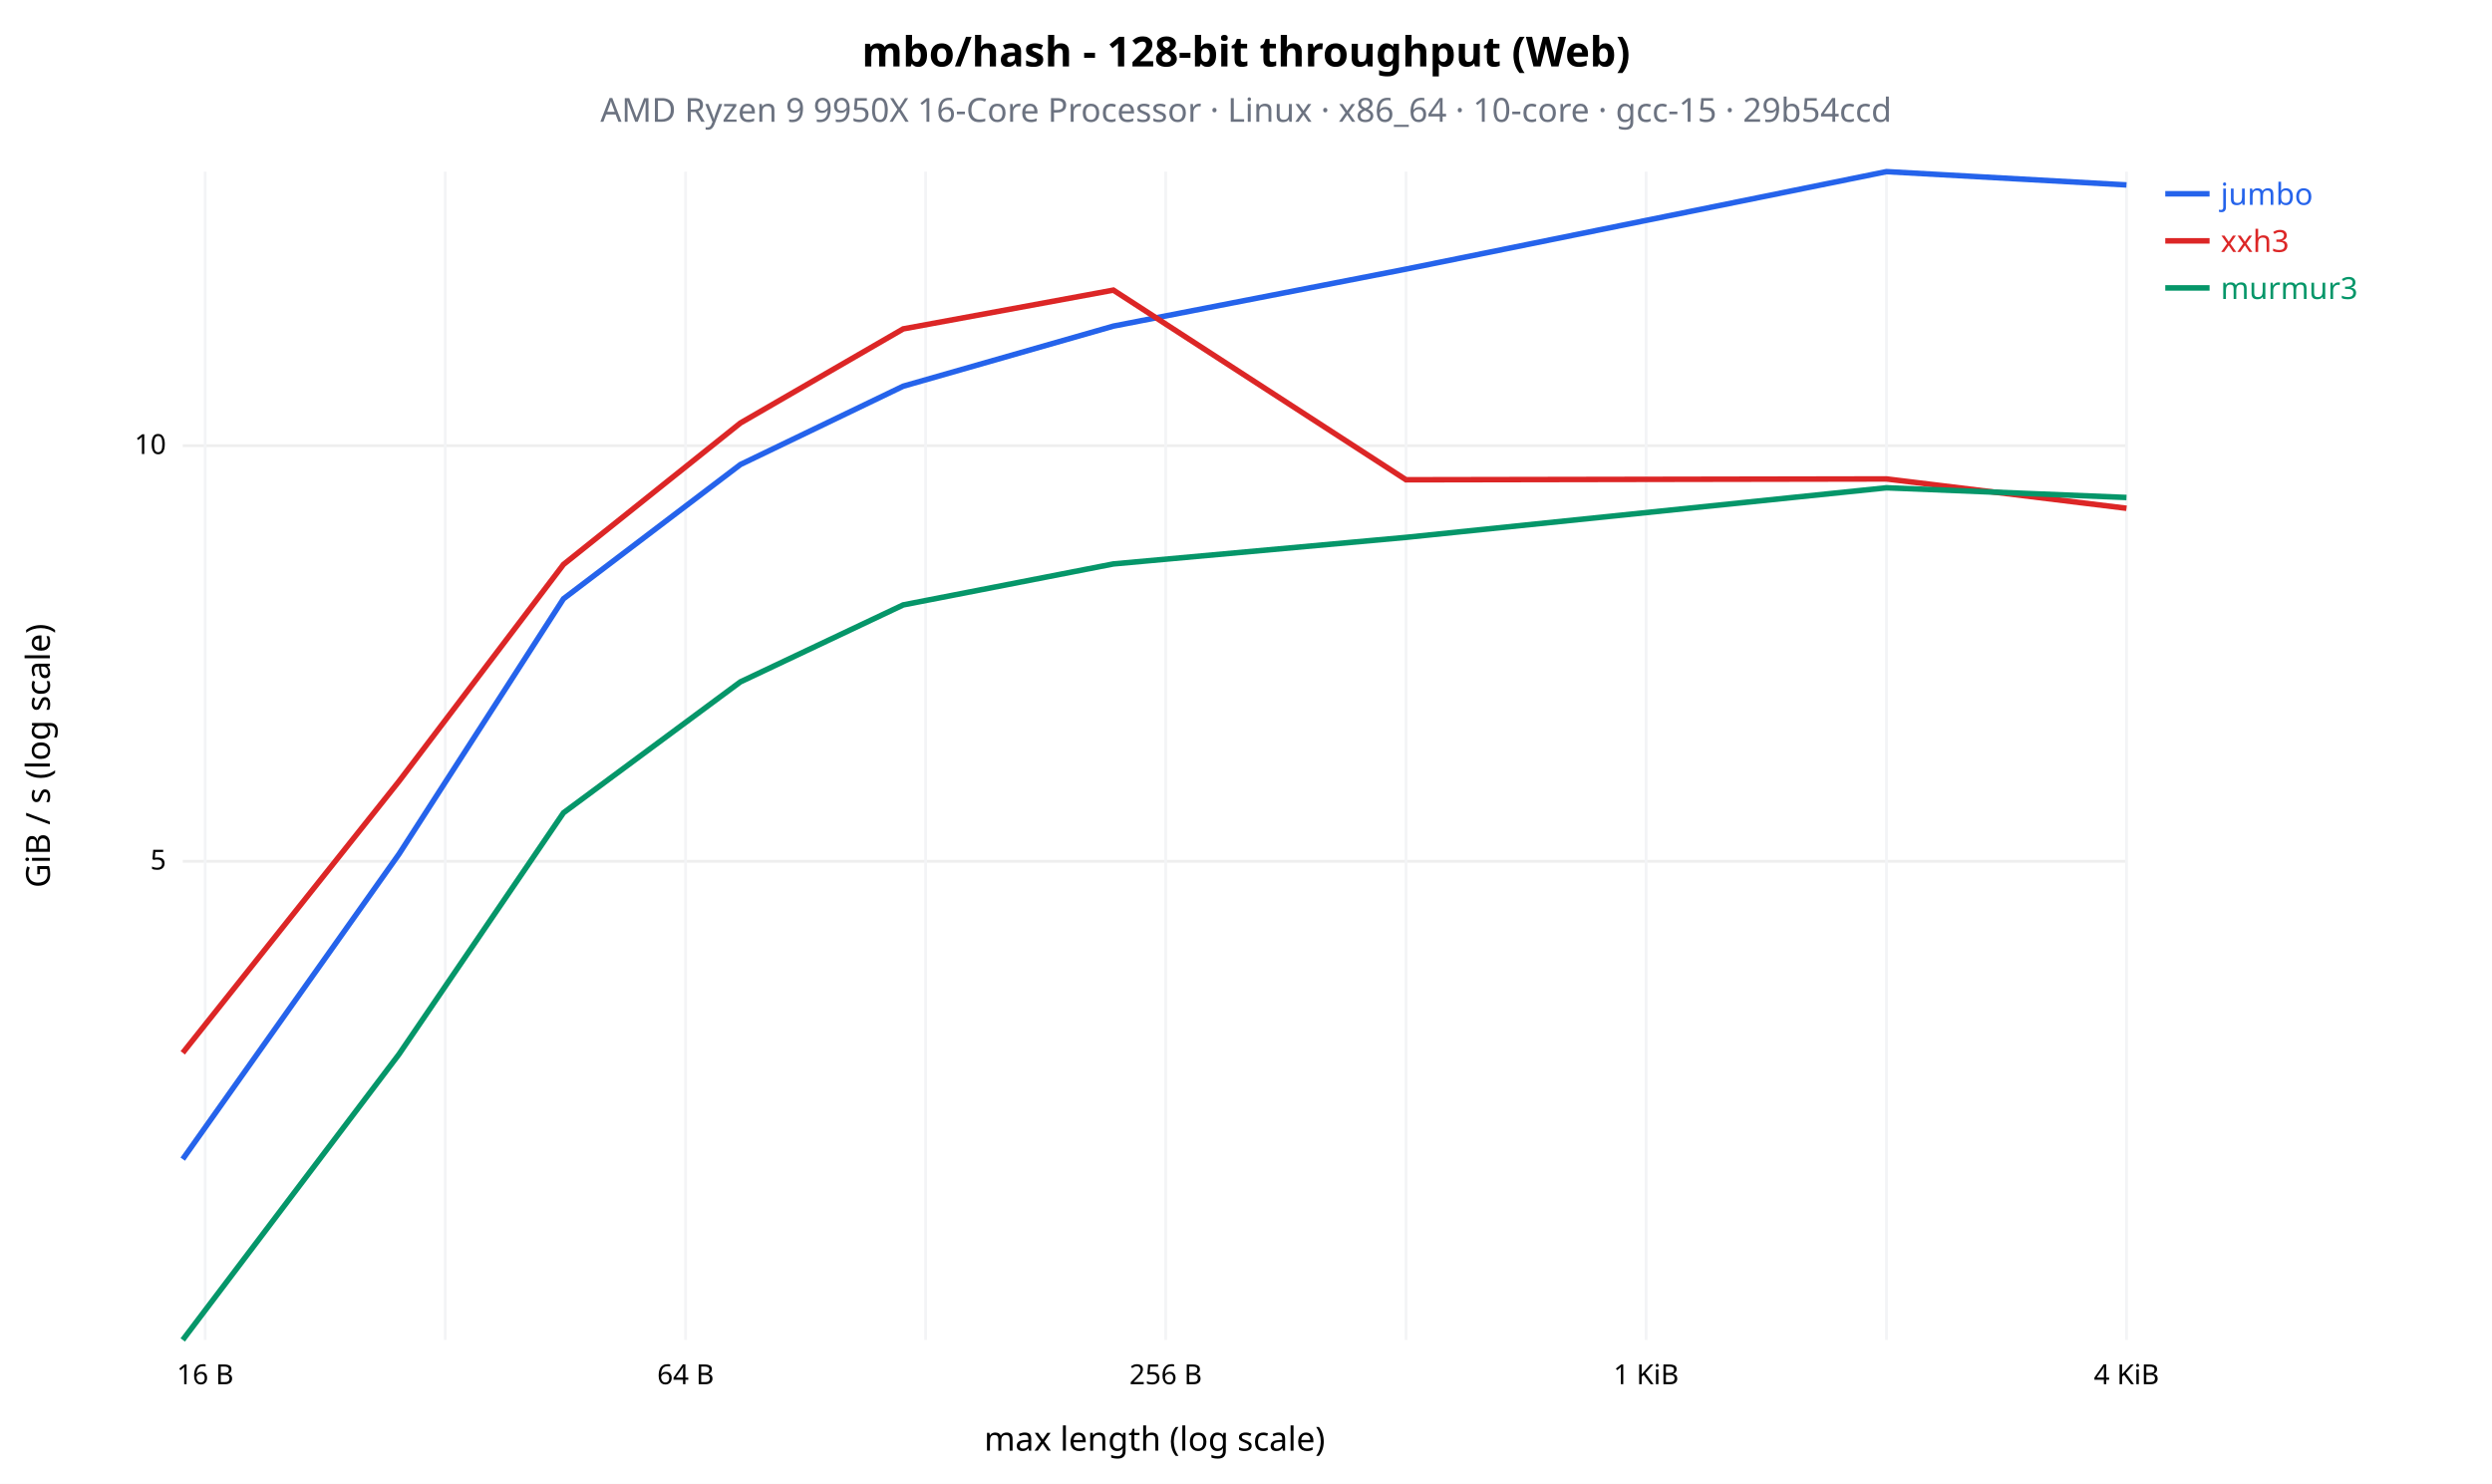
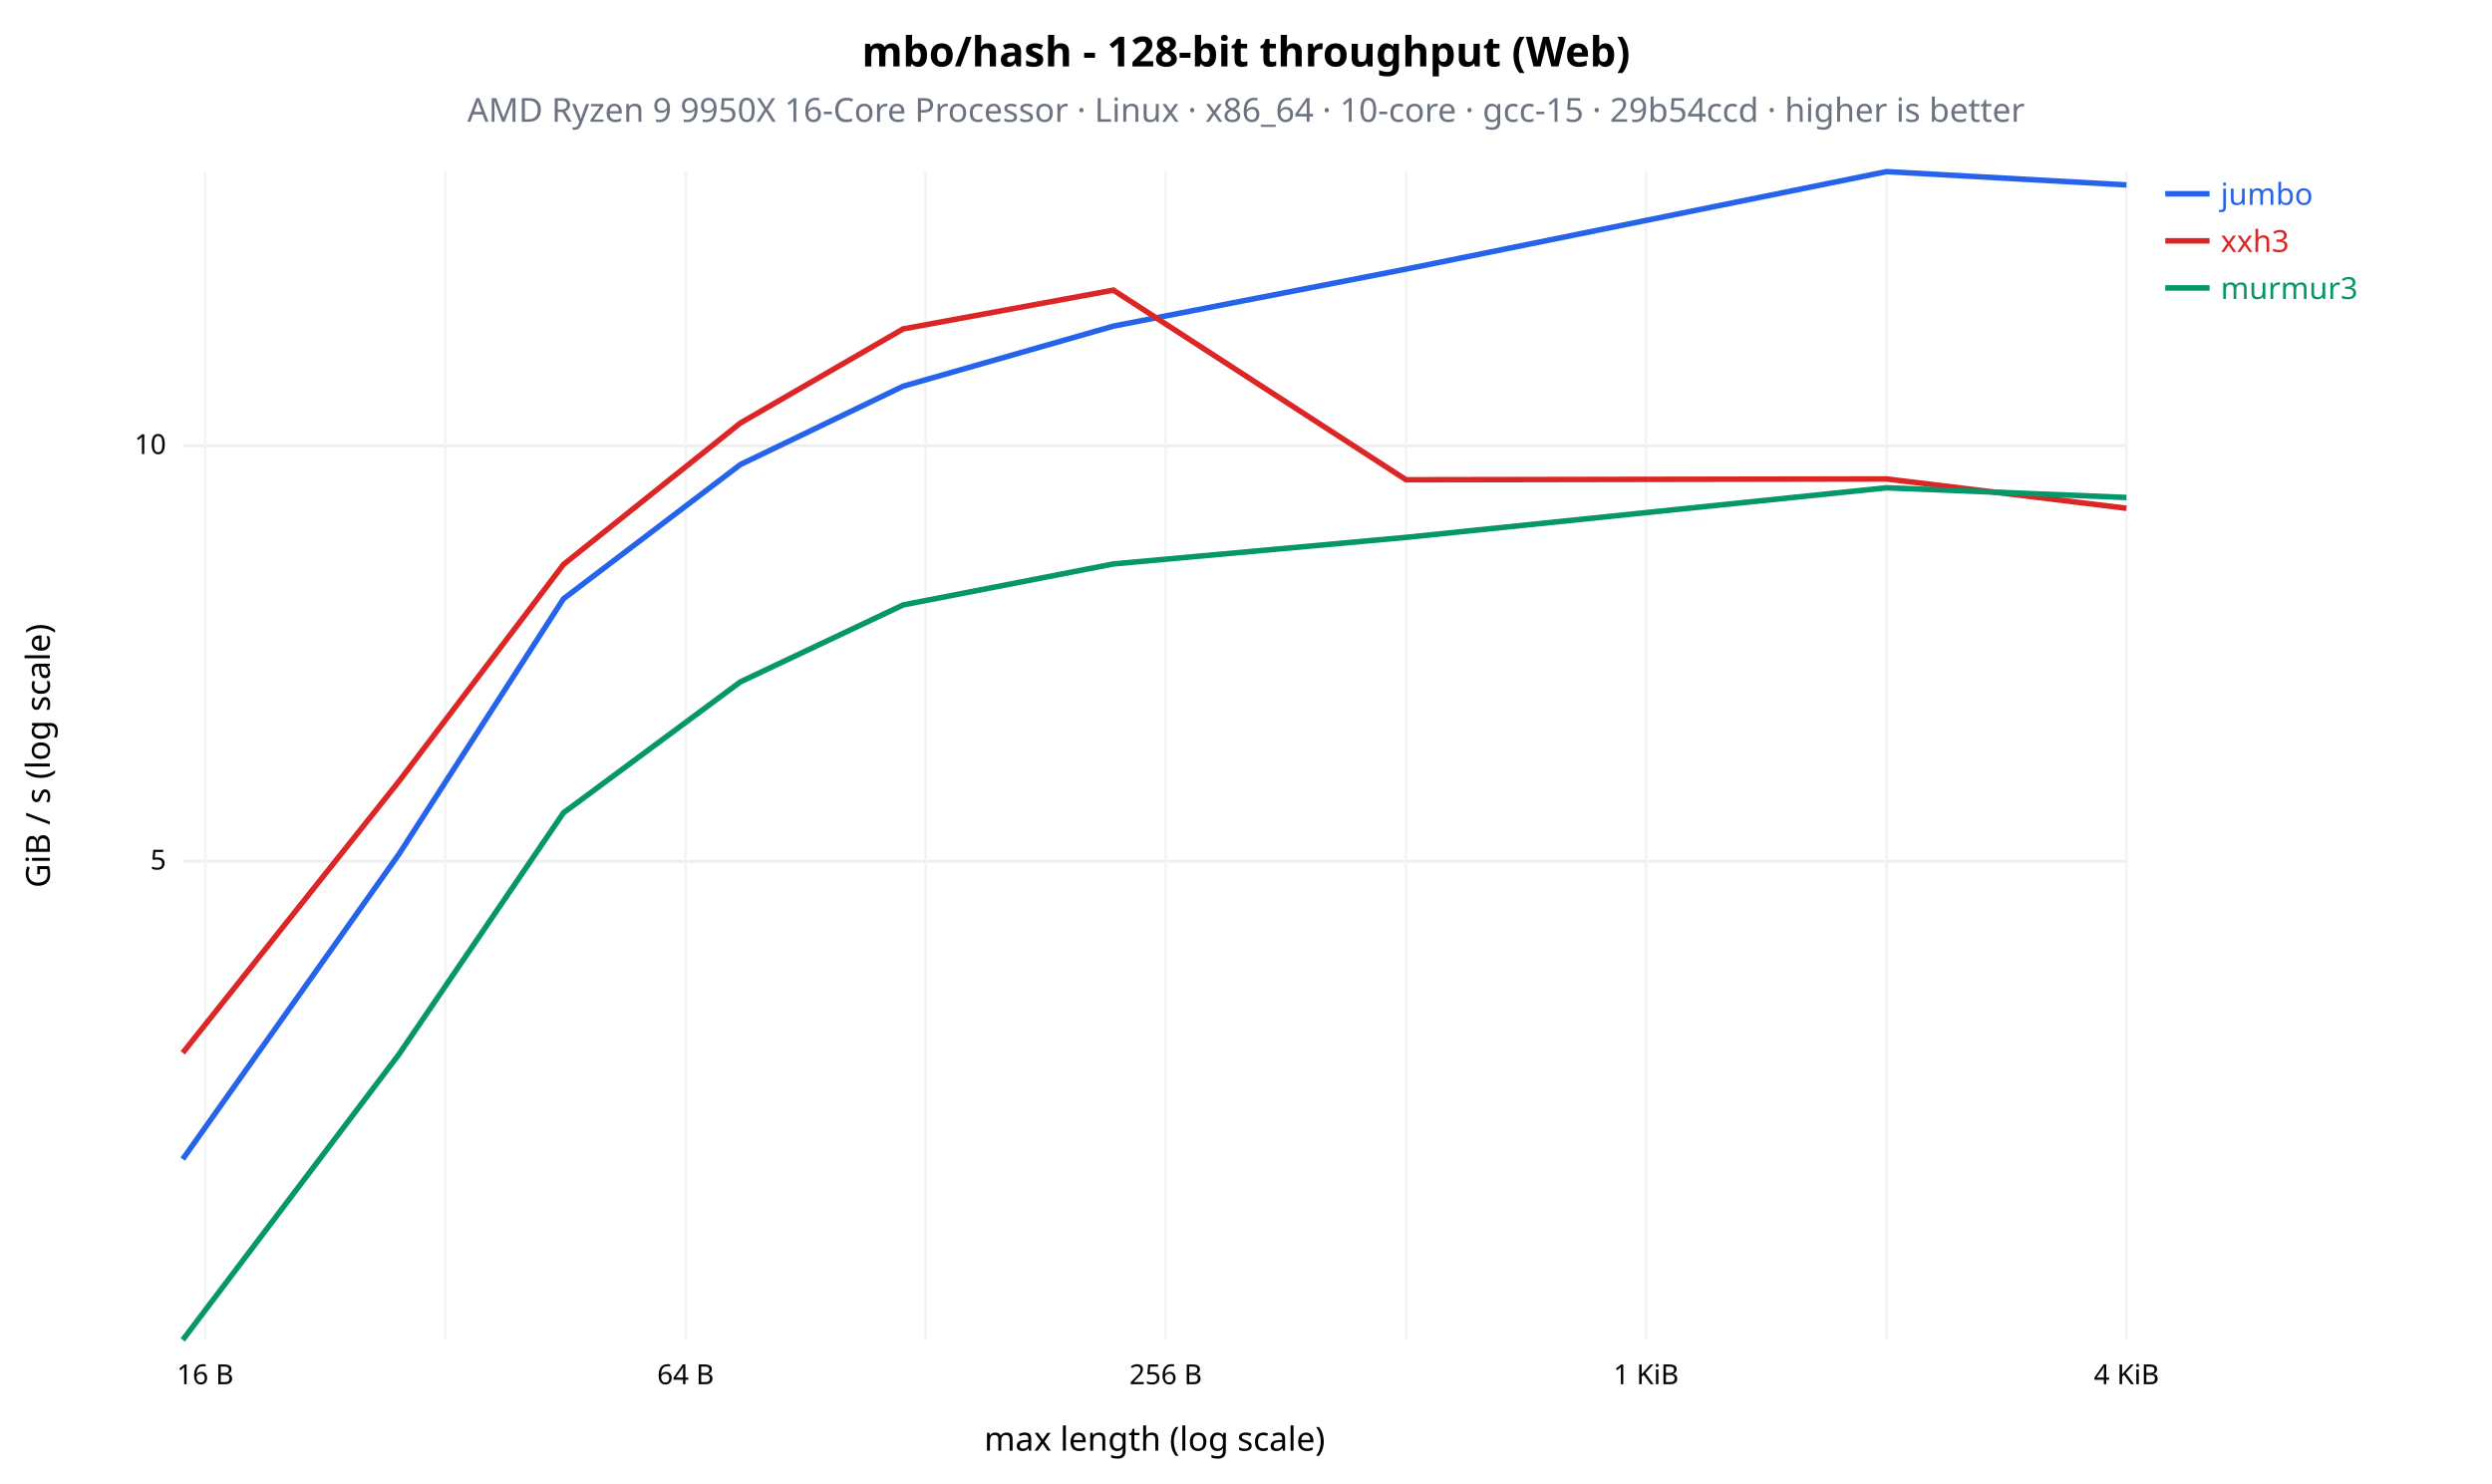
<svg xmlns="http://www.w3.org/2000/svg" width="900" height="536" font-family="sans-serif">
  <rect width="900" height="536" fill="white" />
  <text x="450" y="24" font-size="15" font-weight="bold" text-anchor="middle">mbo/hash - 128-bit throughput (Web)</text>
-   <text x="450" y="44" font-size="12" fill="#6b7280" text-anchor="middle">AMD Ryzen 9 9950X 16-Core Processor · Linux · x86_64 · 10-core · gcc-15 · 29b54ccd</text>
+   <text x="450" y="44" font-size="12" fill="#6b7280" text-anchor="middle">AMD Ryzen 9 9950X 16-Core Processor · Linux · x86_64 · 10-core · gcc-15 · 29b54ccd · higher is better</text>
  <line x1="66" y1="311.1" x2="768.0" y2="311.1" stroke="#eee" />
  <text x="60" y="314.1" font-size="10" text-anchor="end">5</text>
  <line x1="66" y1="161.0" x2="768.0" y2="161.0" stroke="#eee" />
  <text x="60" y="164.0" font-size="10" text-anchor="end">10</text>
  <line x1="74.1" y1="62" x2="74.1" y2="484.0" stroke="#f3f4f6" />
  <text x="74.1" y="500.0" font-size="10" text-anchor="middle">16 B</text>
  <line x1="160.8" y1="62" x2="160.8" y2="484.0" stroke="#f3f4f6" />
  <line x1="247.6" y1="62" x2="247.6" y2="484.0" stroke="#f3f4f6" />
  <text x="247.6" y="500.0" font-size="10" text-anchor="middle">64 B</text>
  <line x1="334.3" y1="62" x2="334.3" y2="484.0" stroke="#f3f4f6" />
  <line x1="421.0" y1="62" x2="421.0" y2="484.0" stroke="#f3f4f6" />
  <text x="421.0" y="500.0" font-size="10" text-anchor="middle">256 B</text>
  <line x1="507.8" y1="62" x2="507.8" y2="484.0" stroke="#f3f4f6" />
  <line x1="594.5" y1="62" x2="594.5" y2="484.0" stroke="#f3f4f6" />
  <text x="594.5" y="500.0" font-size="10" text-anchor="middle">1 KiB</text>
  <line x1="681.3" y1="62" x2="681.3" y2="484.0" stroke="#f3f4f6" />
  <line x1="768.0" y1="62" x2="768.0" y2="484.0" stroke="#f3f4f6" />
  <text x="768.0" y="500.0" font-size="10" text-anchor="middle">4 KiB</text>
  <text x="417" y="524" font-size="12" text-anchor="middle">max length (log scale)</text>
  <text x="18" y="273" font-size="12" transform="rotate(-90 18 273)" text-anchor="middle">GiB / s (log scale)</text>
  <polyline points="66.0,418.7 144.1,308.5 203.5,216.3 267.4,167.8 326.2,139.5 402.1,117.8 507.8,97.2 681.3,62.0 768.0,66.8" fill="none" stroke="#2563eb" stroke-width="2" />
  <line x1="782.0" y1="70.0" x2="798.0" y2="70.0" stroke="#2563eb" stroke-width="2" />
  <text x="802.0" y="74.0" font-size="11" fill="#2563eb">jumbo</text>
  <polyline points="66.0,380.3 144.1,282.2 203.5,203.9 267.4,152.8 326.2,118.8 402.1,104.8 507.8,173.3 681.3,173.0 768.0,183.6" fill="none" stroke="#dc2626" stroke-width="2" />
  <line x1="782.0" y1="87.0" x2="798.0" y2="87.0" stroke="#dc2626" stroke-width="2" />
  <text x="802.0" y="91.0" font-size="11" fill="#dc2626">xxh3</text>
  <polyline points="66.0,484.0 144.1,380.8 203.5,293.6 267.4,246.3 326.2,218.5 402.1,203.7 507.8,194.1 681.3,176.2 768.0,179.7" fill="none" stroke="#059669" stroke-width="2" />
  <line x1="782.0" y1="104.0" x2="798.0" y2="104.0" stroke="#059669" stroke-width="2" />
  <text x="802.0" y="108.0" font-size="11" fill="#059669">murmur3</text>
</svg>
